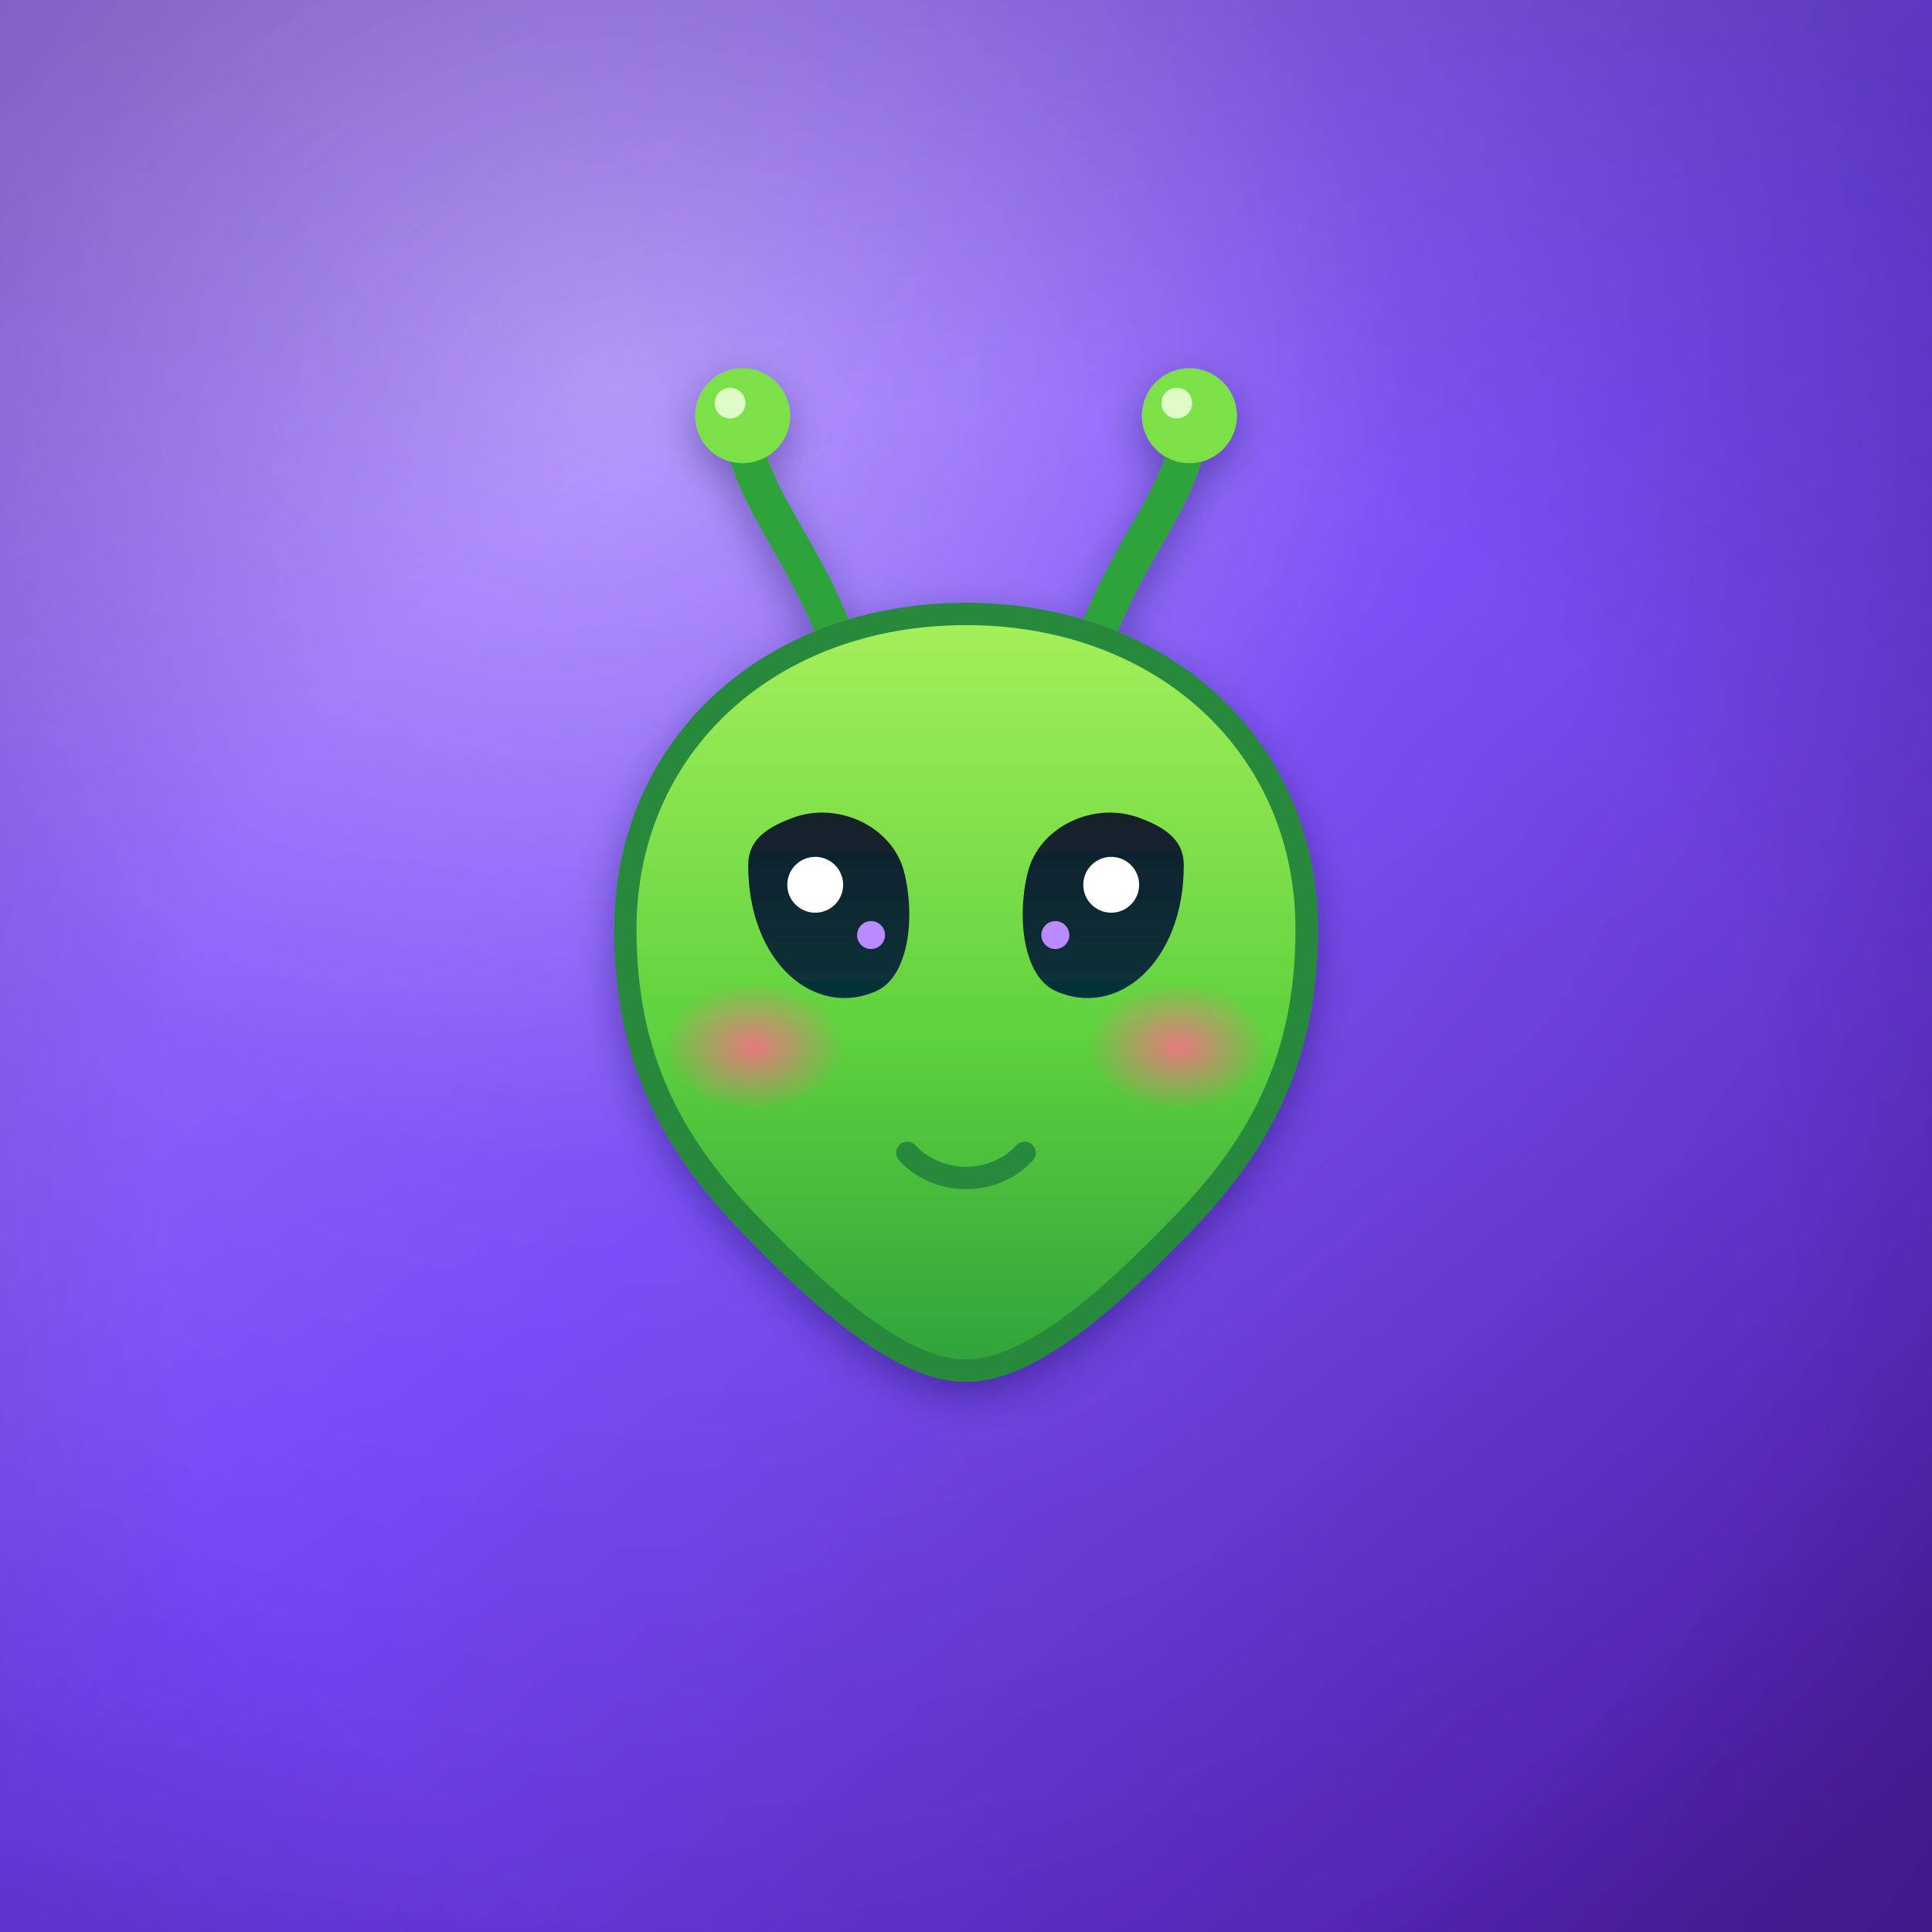
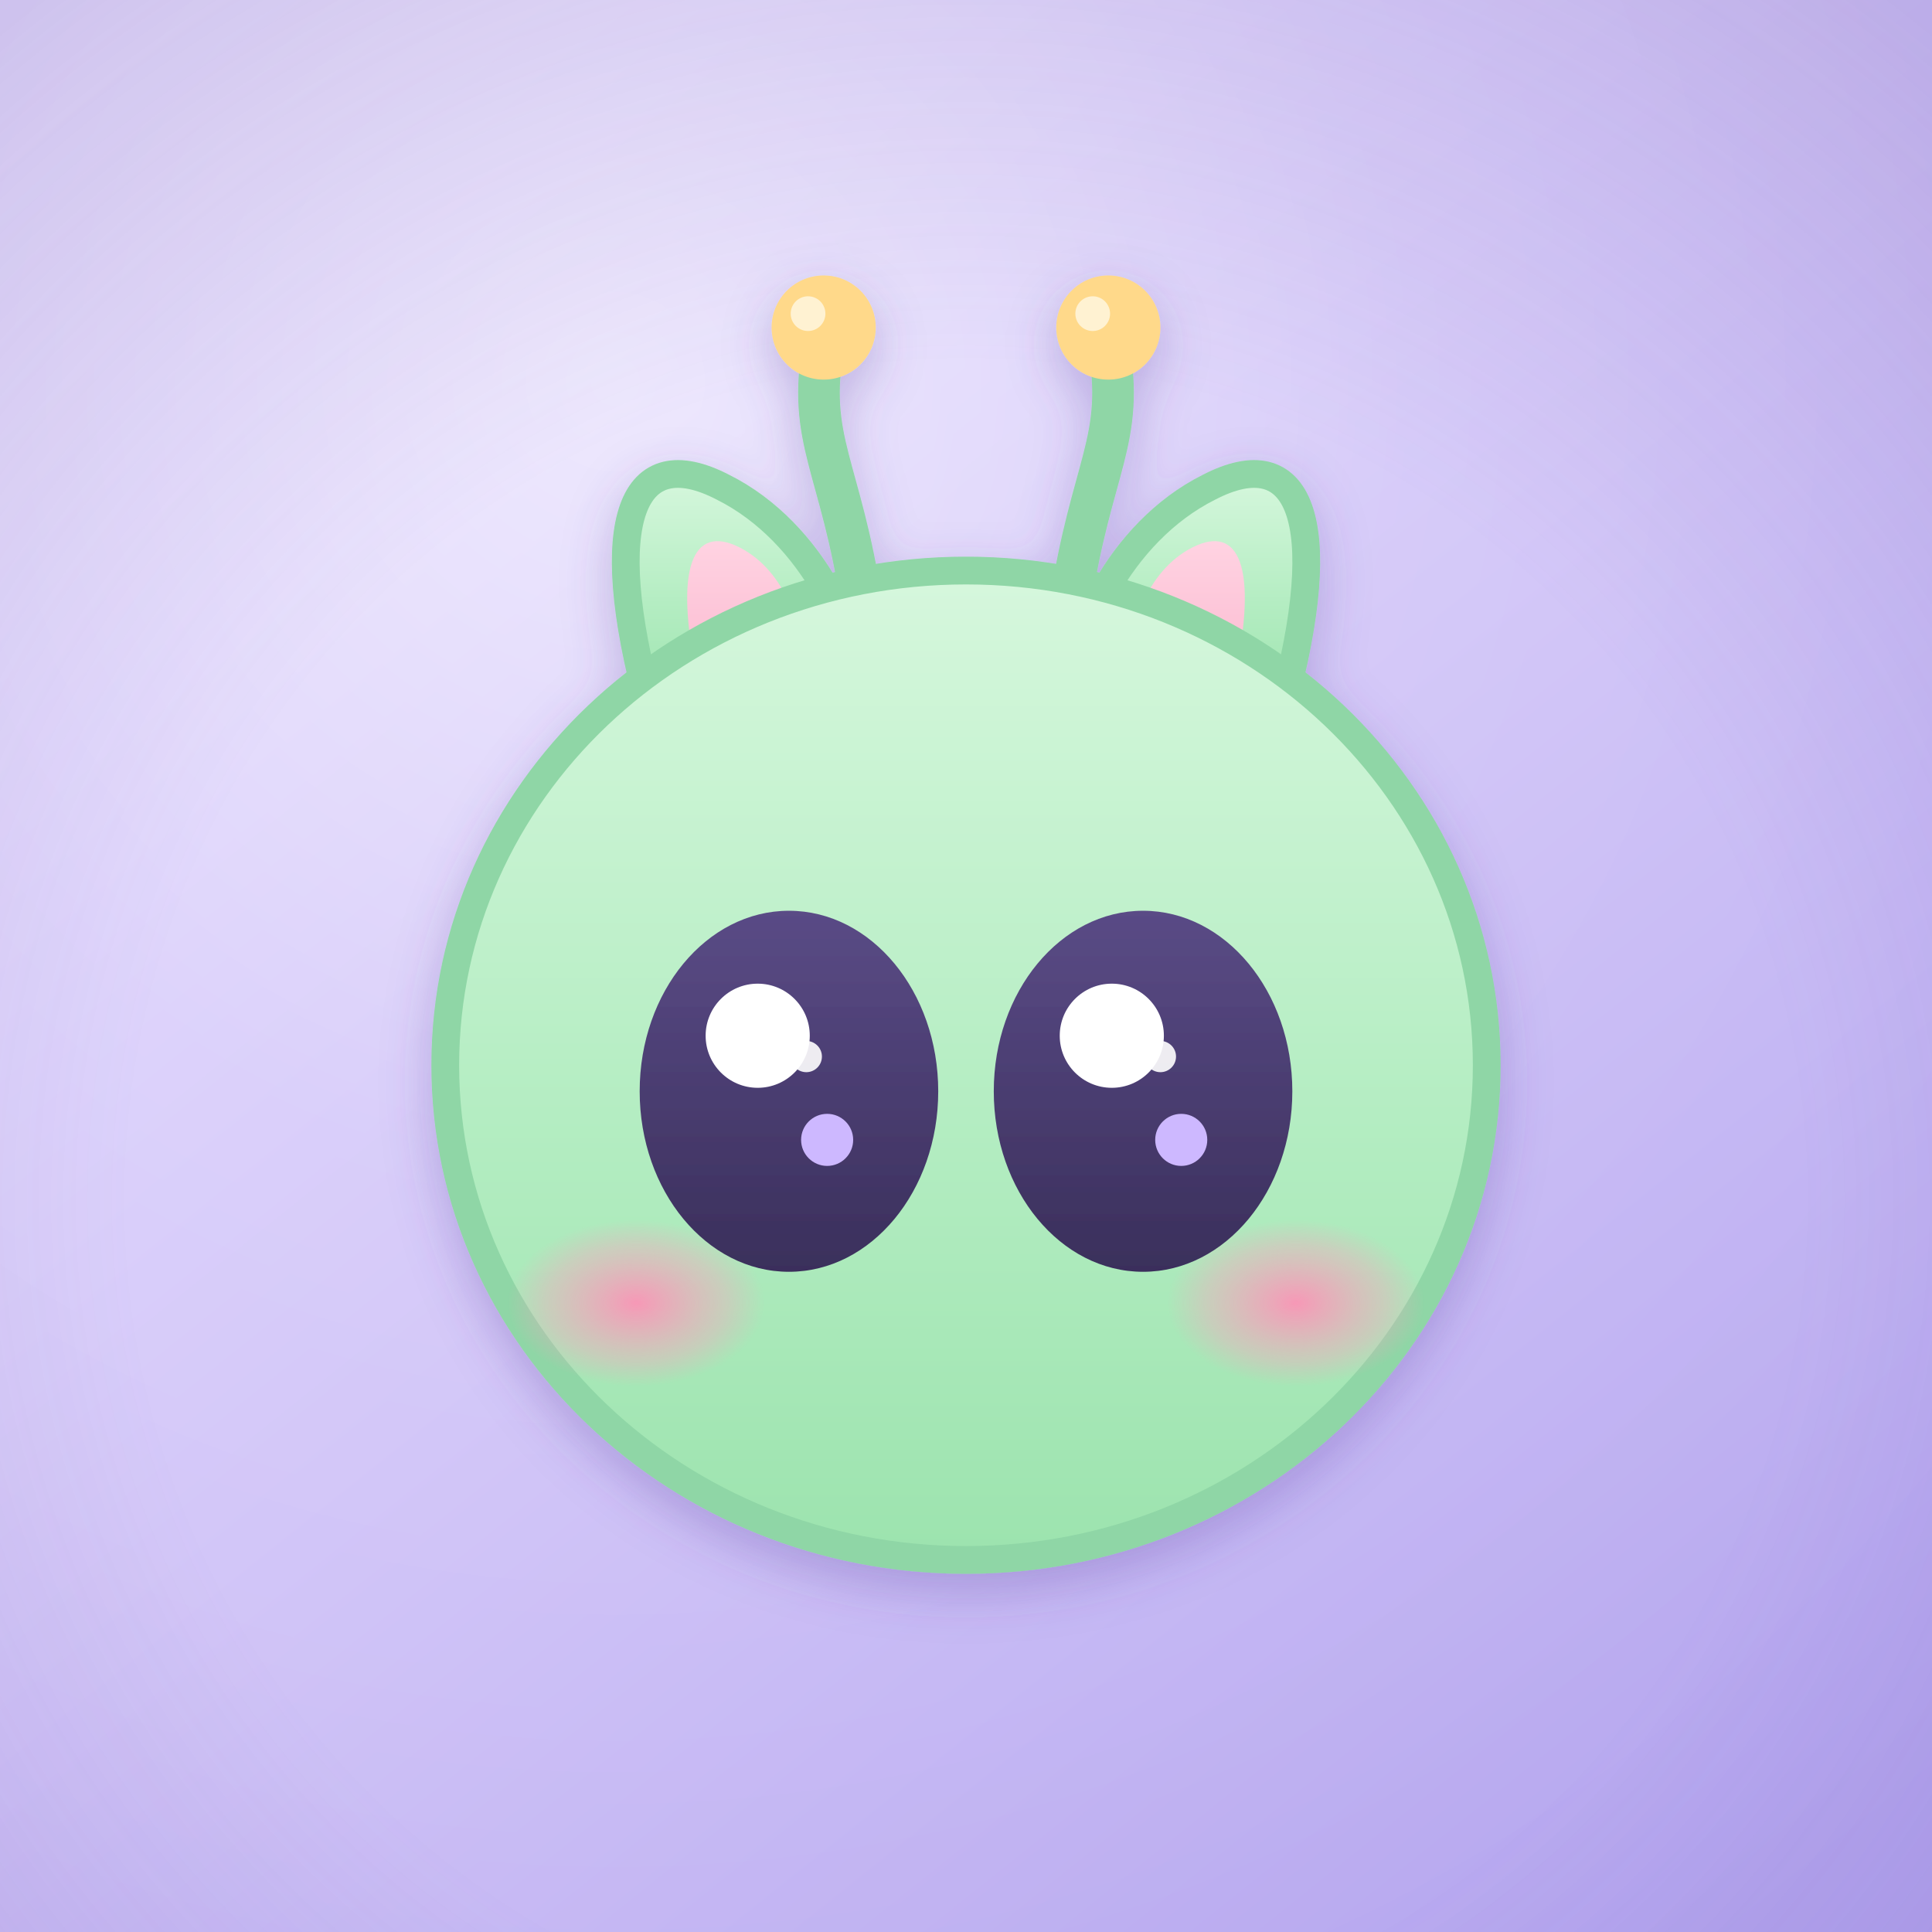
<svg xmlns="http://www.w3.org/2000/svg" width="1024" height="1024" viewBox="0 0 1024 1024">
  <defs>
    <linearGradient id="skin" x1="0" y1="0" x2="0" y2="1">
-       <stop offset="0" stop-color="#A6F05A" />
-       <stop offset="0.55" stop-color="#5FD23E" />
-       <stop offset="1" stop-color="#2FA23A" />
+       <stop offset="0" stop-color="#D6F7DD" />
+       <stop offset="0.55" stop-color="#B4EDC2" />
+       <stop offset="1" stop-color="#9CE3AE" />
+     </linearGradient>
+     <linearGradient id="earIn" x1="0" y1="0" x2="0" y2="1">
+       <stop offset="0" stop-color="#FFD3E2" />
+       <stop offset="1" stop-color="#FBB9D0" />
    </linearGradient>
    <radialGradient id="cheek" cx="0.5" cy="0.5" r="0.5">
-       <stop offset="0" stop-color="#FF6B8A" stop-opacity="0.85" />
-       <stop offset="1" stop-color="#FF6B8A" stop-opacity="0" />
+       <stop offset="0" stop-color="#FF8FB6" stop-opacity="0.9" />
+       <stop offset="0.7" stop-color="#FF9FC0" stop-opacity="0.35" />
+       <stop offset="1" stop-color="#FF9FC0" stop-opacity="0" />
    </radialGradient>
    <linearGradient id="eye" x1="0" y1="0" x2="0" y2="1">
-       <stop offset="0" stop-color="#15202B" />
-       <stop offset="1" stop-color="#05323A" />
+       <stop offset="0" stop-color="#5A4B86" />
+       <stop offset="1" stop-color="#3A2F5B" />
    </linearGradient>
-     <linearGradient id="bg" x1="0.08" y1="0" x2="0.92" y2="1">
-       <stop offset="0" stop-color="#9A6BFF" />
-       <stop offset="0.5" stop-color="#6D3DF5" />
-       <stop offset="1" stop-color="#4B1D9E" />
+     <linearGradient id="bg" x1="0.1" y1="0" x2="0.9" y2="1">
+       <stop offset="0" stop-color="#E7DEFF" />
+       <stop offset="0.5" stop-color="#CFC2F7" />
+       <stop offset="1" stop-color="#B3A4EE" />
    </linearGradient>
-     <radialGradient id="sheen" cx="0.32" cy="0.20" r="0.9">
-       <stop offset="0" stop-color="#FFFFFF" stop-opacity="0.42" />
-       <stop offset="0.45" stop-color="#FFFFFF" stop-opacity="0.10" />
+     <radialGradient id="sheen" cx="0.32" cy="0.2" r="0.9">
+       <stop offset="0" stop-color="#FFFFFF" stop-opacity="0.5" />
+       <stop offset="0.45" stop-color="#FFFFFF" stop-opacity="0.12" />
      <stop offset="1" stop-color="#FFFFFF" stop-opacity="0" />
    </radialGradient>
-     <radialGradient id="vignette" cx="0.5" cy="0.62" r="0.75">
-       <stop offset="0.55" stop-color="#000000" stop-opacity="0" />
-       <stop offset="1" stop-color="#000000" stop-opacity="0.22" />
+     <radialGradient id="vignette" cx="0.5" cy="0.62" r="0.78">
+       <stop offset="0.55" stop-color="#6A4FB0" stop-opacity="0" />
+       <stop offset="1" stop-color="#6A4FB0" stop-opacity="0.22" />
    </radialGradient>
    <filter id="soft" x="-20%" y="-20%" width="140%" height="140%">
-       <feDropShadow dx="0" dy="10" stdDeviation="14" flood-color="#12043a" flood-opacity="0.35" />
+       <feDropShadow dx="0" dy="10" stdDeviation="14" flood-color="#5B3FA0" flood-opacity="0.3" />
    </filter>
    <filter id="halo" x="-40%" y="-40%" width="180%" height="180%">
-       <feDropShadow dx="0" dy="0" stdDeviation="26" flood-color="#7CE04A" flood-opacity="0.55" />
+       <feDropShadow dx="0" dy="0" stdDeviation="24" flood-color="#BCE8C6" flood-opacity="0.6" />
    </filter>
  </defs>
  <rect width="1024" height="1024" fill="url(#bg)" />
  <rect width="1024" height="1024" fill="url(#sheen)" />
  <rect width="1024" height="1024" fill="url(#vignette)" />
-   <g transform="translate(512 540) scale(0.74) translate(-512 -540)" filter="url(#soft)">
-     <g stroke="#2FA23A" stroke-width="26" fill="none" stroke-linecap="round">
-       <path d="M430 300 C 405 210, 360 175, 352 120" />
-       <path d="M594 300 C 619 210, 664 175, 672 120" />
+   <g transform="translate(512 560) scale(0.92) translate(-512 -560)" filter="url(#soft)">
+     <g stroke="#8FD6A6" stroke-width="24" fill="none" stroke-linecap="round">
+       <path d="M452 300 C 440 220, 420 205, 430 150" />
+       <path d="M572 300 C 584 220, 604 205, 594 150" />
    </g>
-     <circle cx="352" cy="108" r="34" fill="#7CE04A" />
-     <circle cx="672" cy="108" r="34" fill="#7CE04A" />
-     <circle cx="343" cy="99" r="11" fill="#EAFFD4" opacity="0.9" />
-     <circle cx="663" cy="99" r="11" fill="#EAFFD4" opacity="0.9" />
-     <path d="M512 250 C 372 250, 268 344, 268 476 C 268 566, 300 628, 356 686              C 410 742, 466 792, 512 792 C 558 792, 614 742, 668 686              C 724 628, 756 566, 756 476 C 756 344, 652 250, 512 250 Z" fill="url(#skin)" stroke="#26893A" stroke-width="16" />
-     <ellipse cx="360" cy="560" rx="64" ry="46" fill="url(#cheek)" />
-     <ellipse cx="664" cy="560" rx="64" ry="46" fill="url(#cheek)" />
-     <path d="M356 430 C 356 500, 404 540, 448 520 C 470 510, 476 470, 468 436 C 460 402, 420 384, 388 396 C 366 404, 356 414, 356 430 Z" fill="url(#eye)" />
-     <path d="M668 430 C 668 500, 620 540, 576 520 C 554 510, 548 470, 556 436 C 564 402, 604 384, 636 396 C 658 404, 668 414, 668 430 Z" fill="url(#eye)" />
-     <circle cx="404" cy="444" r="20" fill="#FFFFFF" />
-     <circle cx="444" cy="480" r="10" fill="#B98BFF" />
-     <circle cx="616" cy="444" r="20" fill="#FFFFFF" />
-     <circle cx="576" cy="480" r="10" fill="#B98BFF" />
-     <path d="M470 636 C 492 660, 532 660, 554 636" fill="none" stroke="#26893A" stroke-width="16" stroke-linecap="round" />
+     <circle cx="430" cy="140" r="30" fill="#FFD98A" />
+     <circle cx="594" cy="140" r="30" fill="#FFD98A" />
+     <circle cx="421" cy="132" r="10" fill="#FFF3D6" opacity="0.95" />
+     <circle cx="585" cy="132" r="10" fill="#FFF3D6" opacity="0.95" />
+     <path d="M330 360 C 300 250, 320 205, 372 232 C 424 258, 452 320, 452 360 Z" fill="url(#skin)" stroke="#8FD6A6" stroke-width="16" stroke-linejoin="round" />
+     <path d="M694 360 C 724 250, 704 205, 652 232 C 600 258, 572 320, 572 360 Z" fill="url(#skin)" stroke="#8FD6A6" stroke-width="16" stroke-linejoin="round" />
+     <path d="M356 336 C 344 275, 356 252, 384 268 C 410 283, 420 318, 418 344 Z" fill="url(#earIn)" />
+     <path d="M668 336 C 680 275, 668 252, 640 268 C 614 283, 604 318, 606 344 Z" fill="url(#earIn)" />
+     <ellipse cx="512" cy="565" rx="300" ry="285" fill="url(#skin)" stroke="#8FD6A6" stroke-width="16" />
+     <ellipse cx="322" cy="702" rx="74" ry="48" fill="url(#cheek)" />
+     <ellipse cx="702" cy="702" rx="74" ry="48" fill="url(#cheek)" />
+     <ellipse cx="410" cy="580" rx="86" ry="104" fill="url(#eye)" />
+     <ellipse cx="614" cy="580" rx="86" ry="104" fill="url(#eye)" />
+     <circle cx="392" cy="548" r="30" fill="#FFFFFF" />
+     <circle cx="596" cy="548" r="30" fill="#FFFFFF" />
+     <circle cx="432" cy="608" r="15" fill="#CDB8FF" />
+     <circle cx="636" cy="608" r="15" fill="#CDB8FF" />
+     <circle cx="420" cy="560" r="9" fill="#FFFFFF" opacity="0.9" />
+     <circle cx="624" cy="560" r="9" fill="#FFFFFF" opacity="0.9" />
  </g>
</svg>
